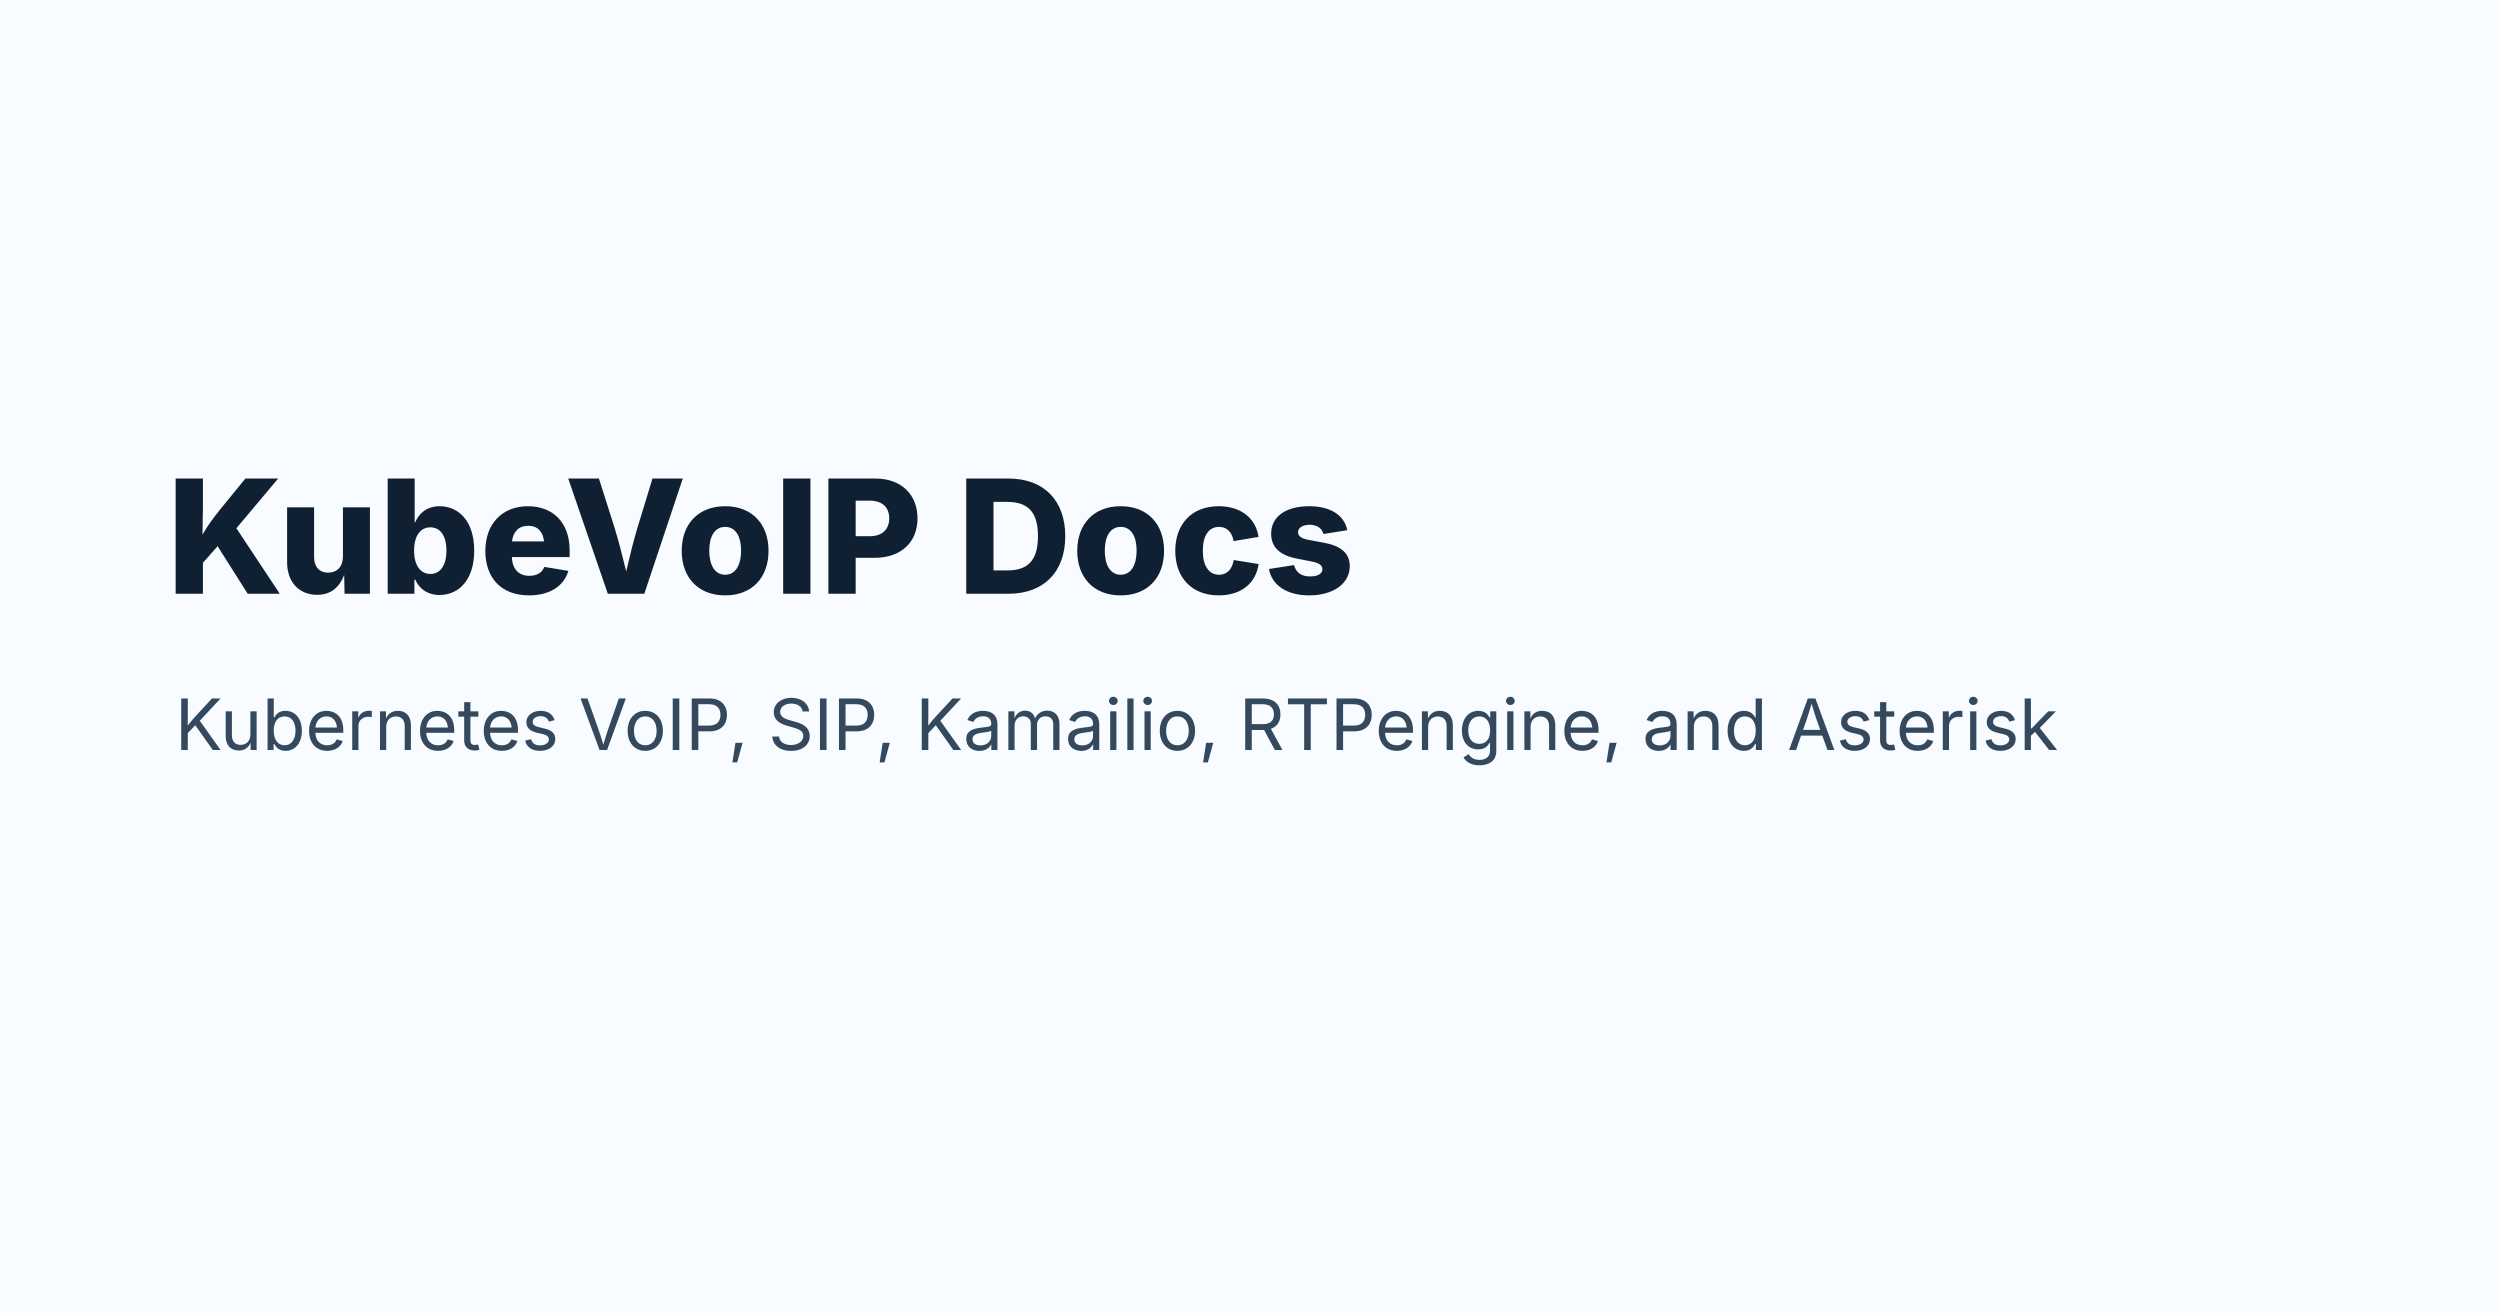
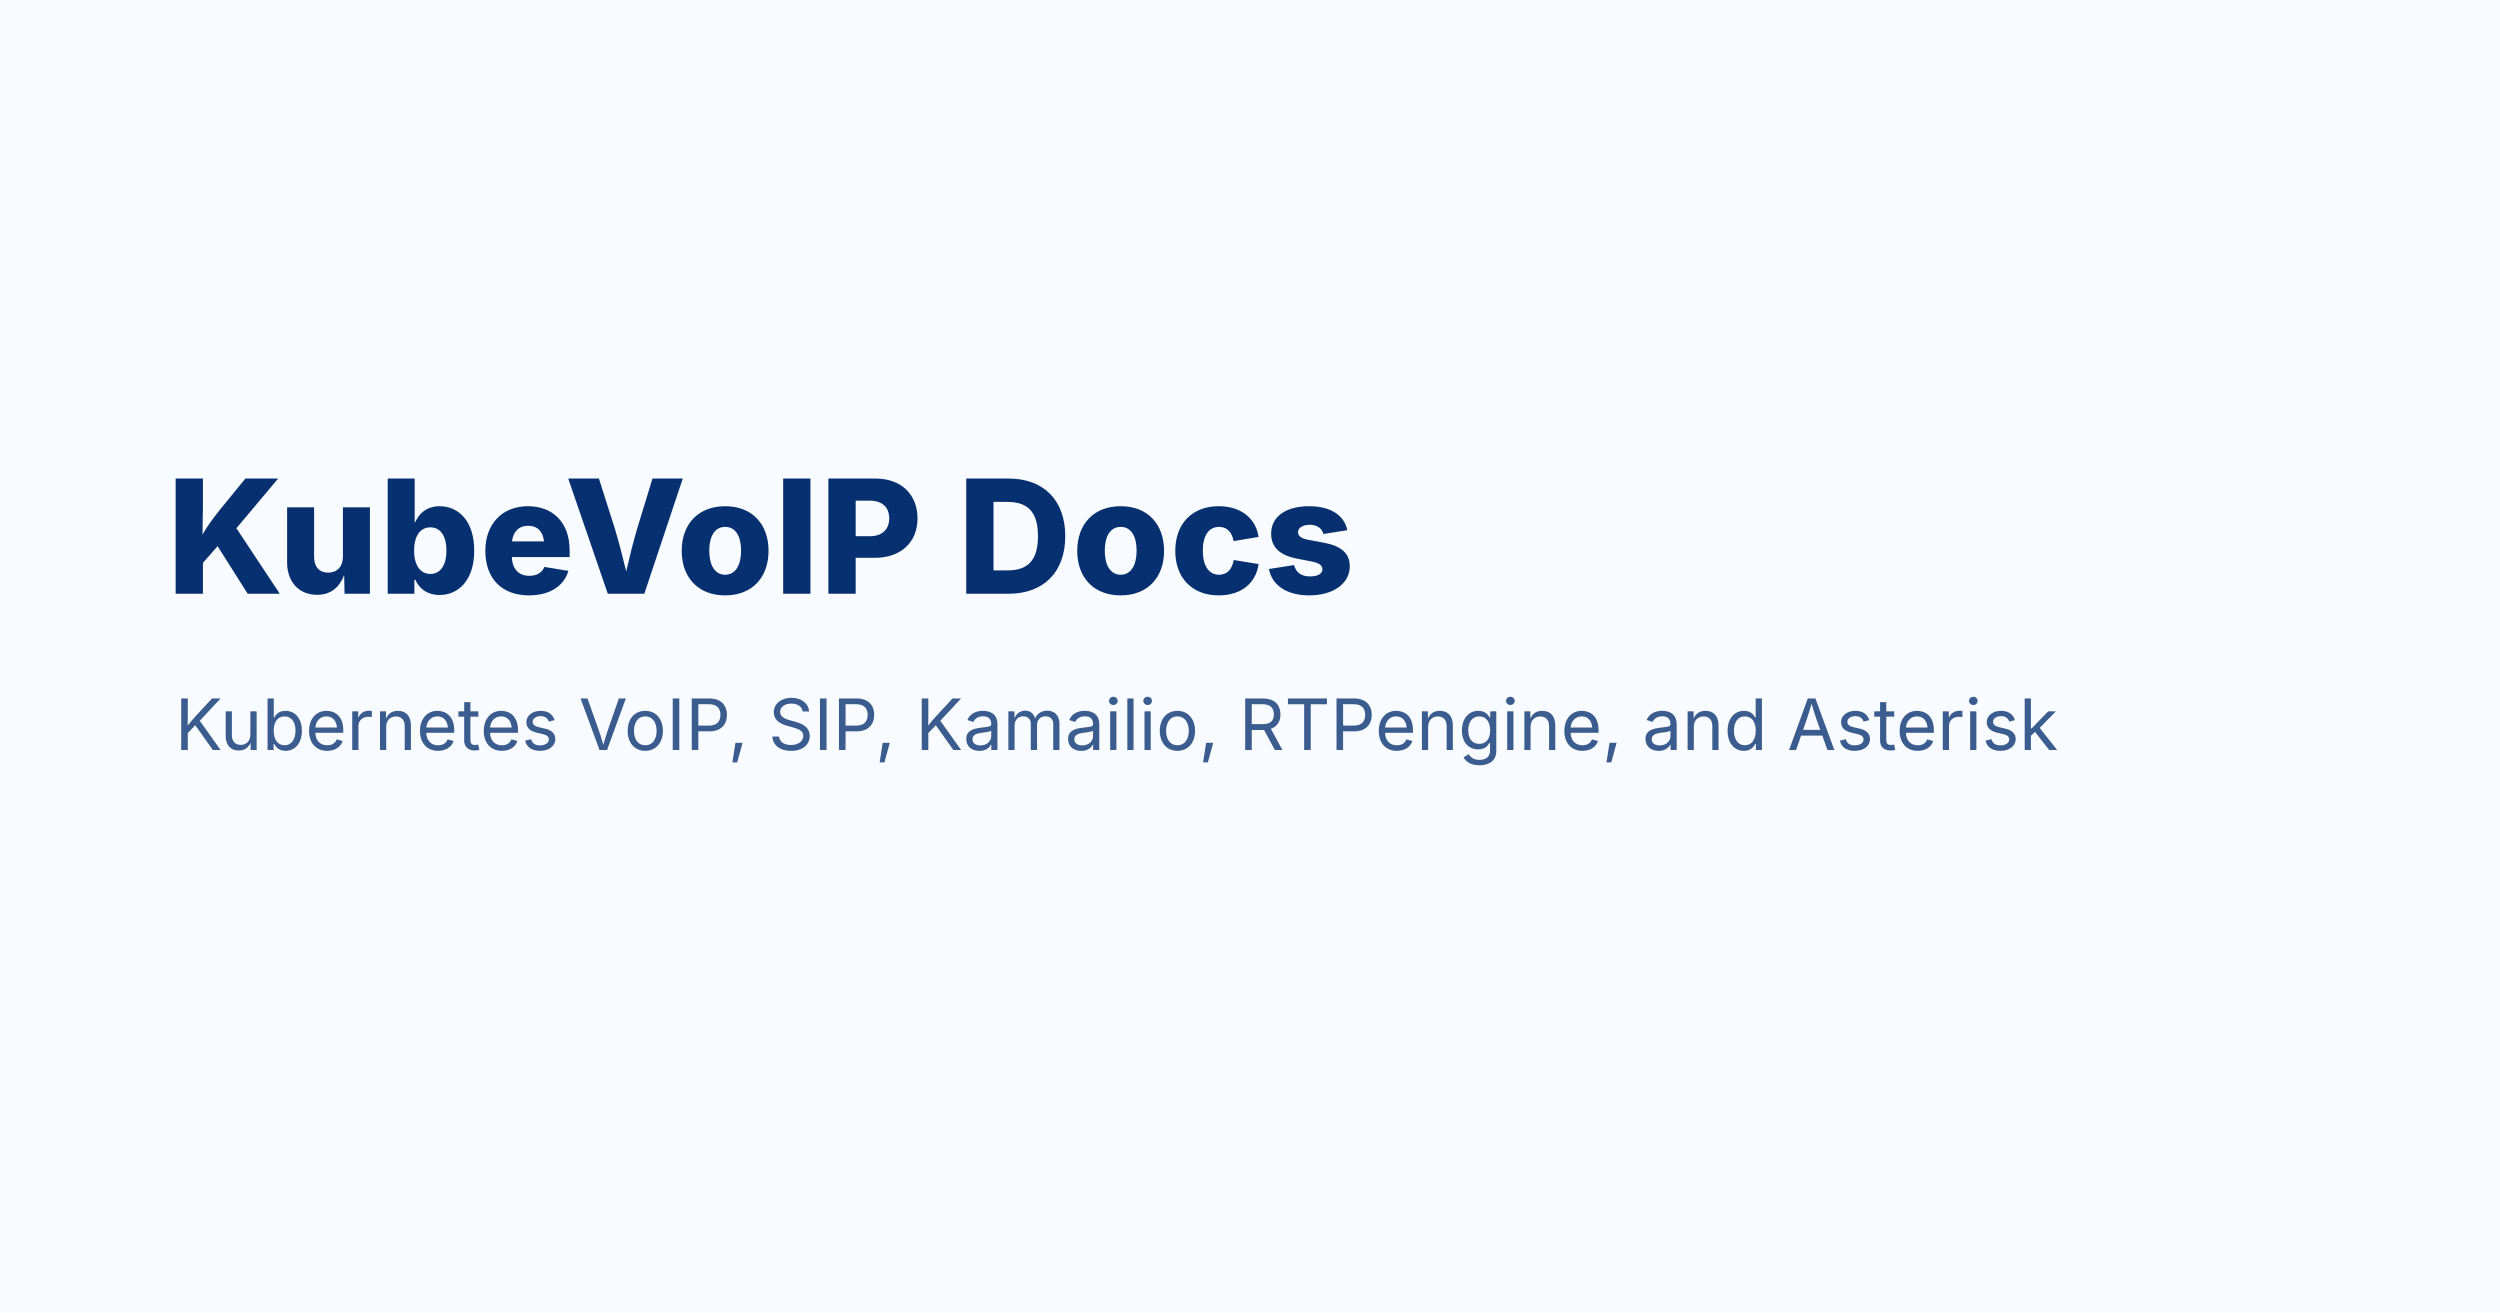
<svg xmlns="http://www.w3.org/2000/svg" viewBox="0 0 1200 630">
  <rect width="1200" height="630" fill="#f8fbff" />
-   <text x="80" y="285" font-family="Inter, Arial, sans-serif" font-size="76" font-weight="800" fill="#102033">KubeVoIP Docs</text>
-   <text x="84" y="360" font-family="Inter, Arial, sans-serif" font-size="34" fill="#34495e">Kubernetes VoIP, SIP, Kamailio, RTPengine, and Asterisk</text>
+   <text x="80" y="285" font-family="Inter, Arial, sans-serif" font-size="76" font-weight="800" fill="#06306f">KubeVoIP Docs</text>
+   <text x="84" y="360" font-family="Inter, Arial, sans-serif" font-size="34" fill="#06306f" opacity="0.78">Kubernetes VoIP, SIP, Kamailio, RTPengine, and Asterisk</text>
</svg>
